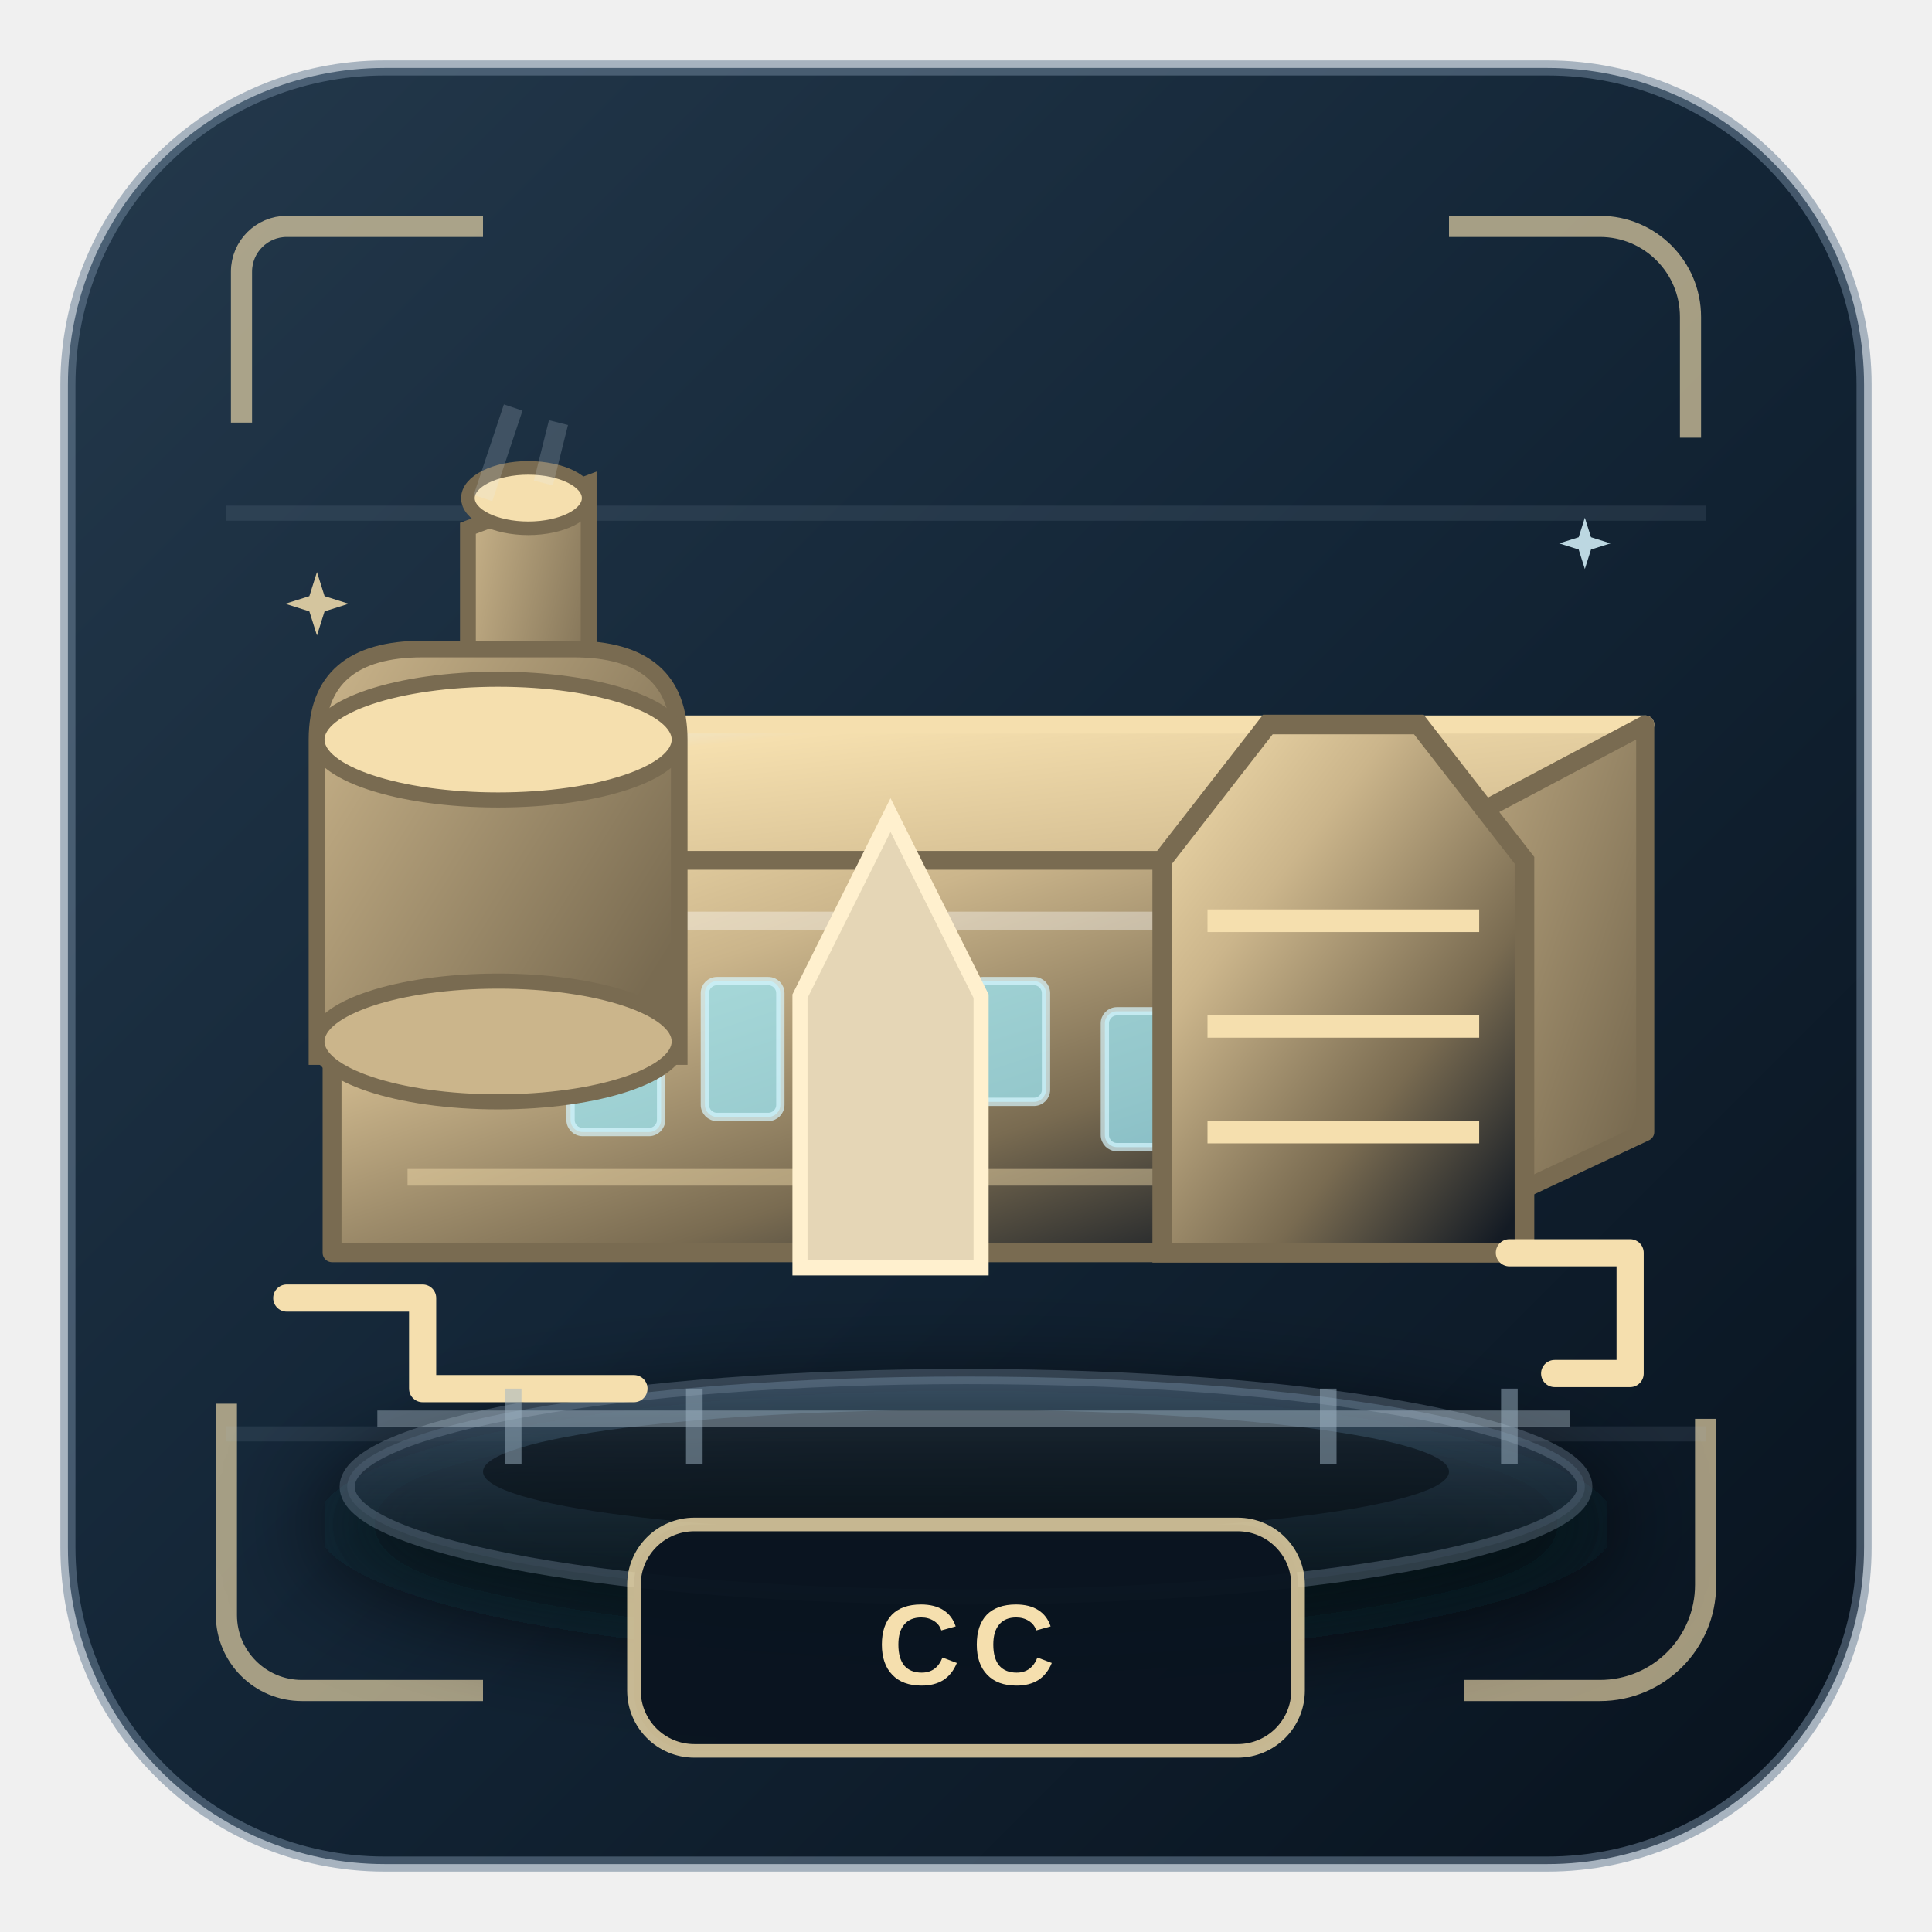
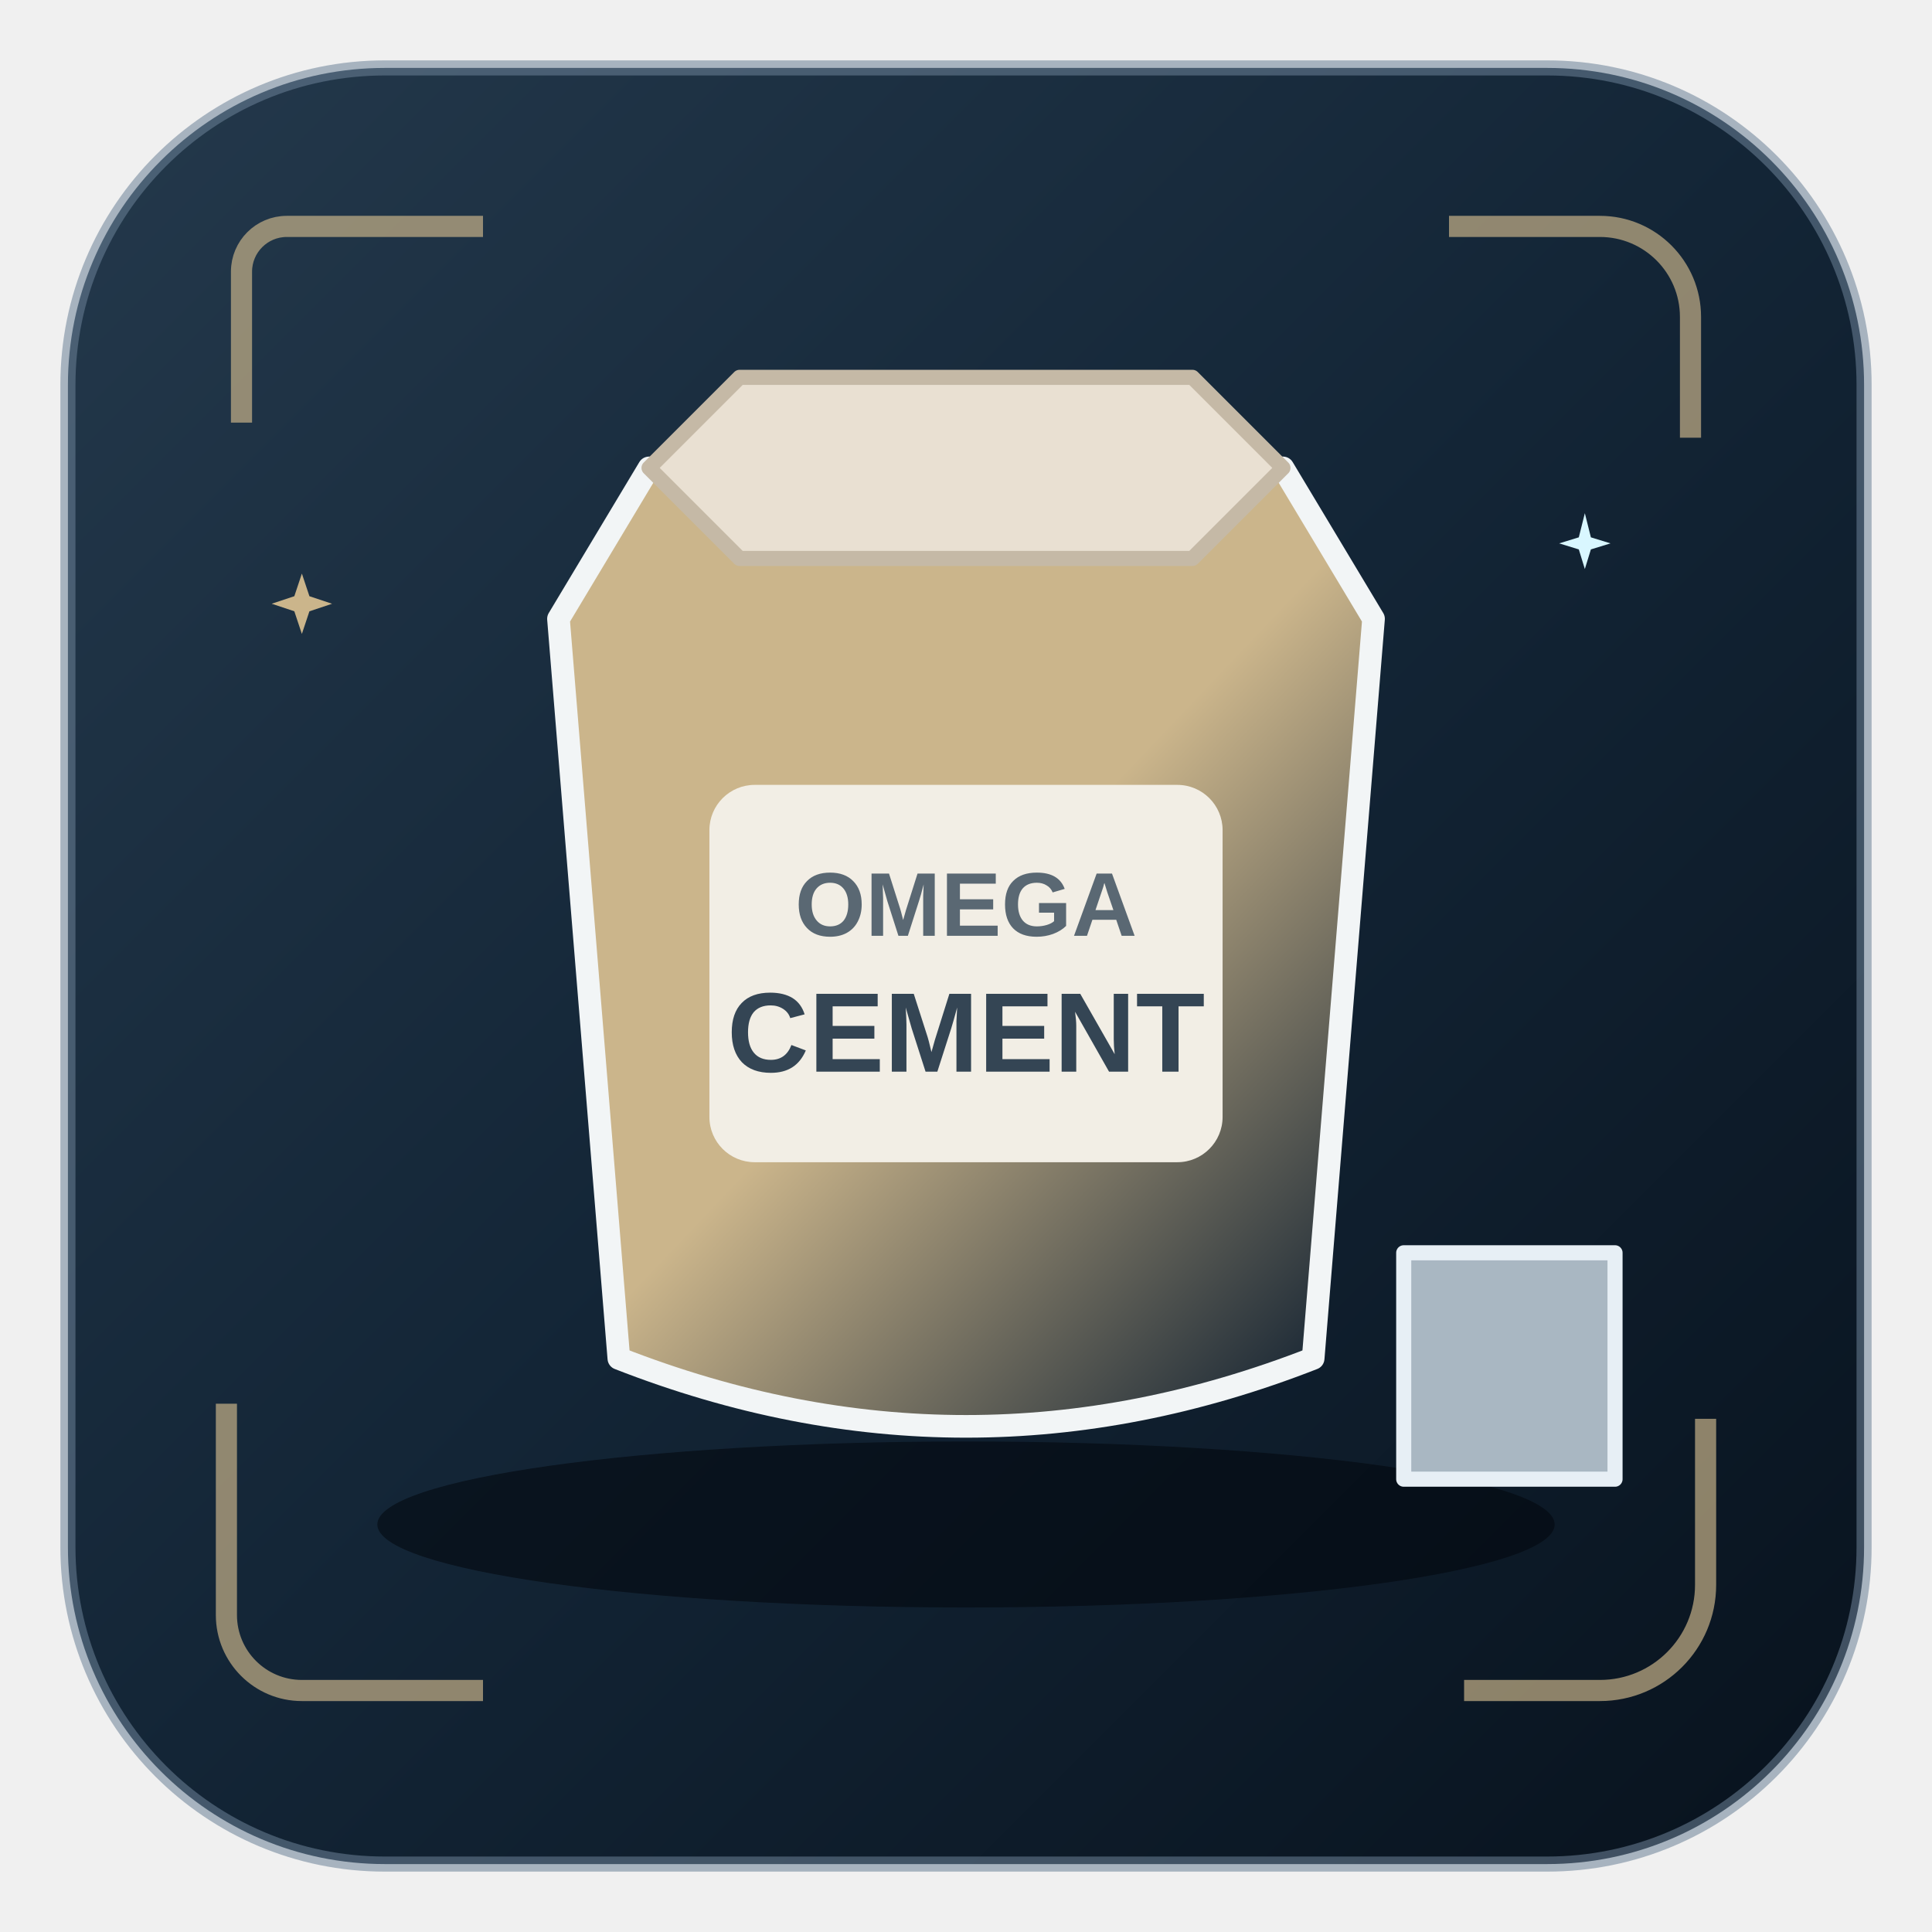
- <svg xmlns="http://www.w3.org/2000/svg" width="128" height="128" viewBox="0 0 128 128" role="img" aria-labelledby="omega-cement-concrete-plant-title omega-cement-concrete-plant-desc" data-omega-icon-kind="factory" data-omega-icon-id="CEMENT_CONCRETE_PLANT">
+ <svg xmlns="http://www.w3.org/2000/svg" width="128" height="128" viewBox="0 0 128 128" role="img" aria-labelledby="omega-cement-concrete-plant-title omega-cement-concrete-plant-desc" data-omega-icon-kind="factory" data-omega-icon-id="CEMENT_CONCRETE_PLANT" data-omega-icon-motif="cement-sack">
  <defs>
-     <linearGradient id="omega-cement-concrete-plant-bg" x1="0" y1="0" x2="1" y2="1">
+     <linearGradient id="cement-concrete-plant-bg" x1="0" y1="0" x2="1" y2="1">
      <stop offset="0" stop-color="#24394c" />
      <stop offset=".5" stop-color="#132536" />
      <stop offset="1" stop-color="#08121d" />
    </linearGradient>
-     <linearGradient id="omega-cement-concrete-plant-metal" x1="0" y1="0" x2=".9" y2="1">
-       <stop offset="0" stop-color="#f5dfae" />
-       <stop offset=".32" stop-color="#cbb58b" />
-       <stop offset=".7" stop-color="#796b51" />
-       <stop offset="1" stop-color="#141b24" />
+     <linearGradient id="cement-concrete-plant-accent" x1="0" y1="0" x2=".9" y2="1">
+       <stop offset="0" stop-color="#cbb58b" />
+       <stop offset=".52" stop-color="#cbb58b" />
+       <stop offset="1" stop-color="#142332" />
    </linearGradient>
-     <linearGradient id="omega-cement-concrete-plant-top" x1="0" y1="0" x2="1" y2="1">
-       <stop offset="0" stop-color="#ffffff" stop-opacity=".9" />
-       <stop offset=".22" stop-color="#f5dfae" />
-       <stop offset="1" stop-color="#cbb58b" />
-     </linearGradient>
-     <linearGradient id="omega-cement-concrete-plant-side" x1="0" y1="0" x2="1" y2=".7">
-       <stop offset="0" stop-color="#cbb58b" />
-       <stop offset="1" stop-color="#796b51" />
-     </linearGradient>
-     <linearGradient id="omega-cement-concrete-plant-floor" x1="0" y1="0" x2="0" y2="1">
-       <stop offset="0" stop-color="#41576b" stop-opacity=".85" />
-       <stop offset="1" stop-color="#172534" stop-opacity=".25" />
-     </linearGradient>
-     <filter id="omega-cement-concrete-plant-shadow" x="-40%" y="-40%" width="180%" height="200%">
-       <feGaussianBlur stdDeviation="3.1" />
-     </filter>
  </defs>
-   <rect x="4.5" y="4.5" width="119" height="119" rx="21" fill="url(#omega-cement-concrete-plant-bg)" stroke="#6b8297" stroke-opacity=".55" stroke-width="1" />
-   <path d="M16 28V18a3 3 0 0 1 3-3h13M96 15h10a6 6 0 0 1 6 6v8M15 93v14a5 5 0 0 0 5 5h12M97 112h9a7 7 0 0 0 7-7V94" fill="none" stroke="#f5dfae" stroke-opacity=".65" stroke-width="1.4" />
-   <path d="M15 34H113M15 95H113" stroke="#a5bac8" stroke-opacity=".11" />
-   <ellipse cx="64" cy="101" rx="43" ry="8.8" fill="#02070d" opacity=".7" filter="url(#omega-cement-concrete-plant-shadow)" />
-   <ellipse cx="64" cy="98.5" rx="41" ry="7.3" fill="url(#omega-cement-concrete-plant-floor)" stroke="#75889a" stroke-opacity=".38" />
-   <ellipse cx="64" cy="97.5" rx="32" ry="4.1" fill="#030a10" opacity=".52" />
-   <g stroke-linejoin="round">
-     <path d="M22 57 39 48 109 48 92 57Z" fill="url(#omega-cement-concrete-plant-top)" stroke="#f5dfae" stroke-width="1.2" />
-     <path d="M22 57 92 57 92 83 22 83Z" fill="url(#omega-cement-concrete-plant-metal)" stroke="#796b51" stroke-width="1.25" />
-     <path d="M92 57 109 48 109 75 92 83Z" fill="url(#omega-cement-concrete-plant-side)" stroke="#796b51" stroke-width="1.2" />
-     <path d="M27 61H87" stroke="#fff" stroke-opacity=".38" stroke-width="1.2" />
-     <path d="M27 78H87" stroke="#f5dfae" stroke-opacity=".45" stroke-width="1.1" />
+   <rect x="4.5" y="4.5" width="119" height="119" rx="21" fill="url(#cement-concrete-plant-bg)" stroke="#6b8297" stroke-opacity=".55" />
+   <path d="M16 28V18a3 3 0 0 1 3-3h13M96 15h10a6 6 0 0 1 6 6v8M15 93v14a5 5 0 0 0 5 5h12M97 112h9a7 7 0 0 0 7-7V94" fill="none" stroke="#cbb58b" stroke-opacity=".68" stroke-width="1.4" />
+   <ellipse cx="64" cy="101" rx="39" ry="5.5" fill="#02070d" opacity=".58" />
+   <g stroke-linecap="round" stroke-linejoin="round">
+     <path d="M43 31H85L91 41 87 90Q64 99 41 90L37 41Z" fill="url(#cement-concrete-plant-accent)" stroke="#f2f5f6" stroke-width="1.5" />
+     <path d="M43 31 49 25H79L85 31 79 37H49Z" fill="#e9e0d2" stroke="#c5b9a6" />
+     <rect x="47" y="52" width="34" height="25" rx="3" fill="#f2eee5" />
+     <text x="64" y="62" text-anchor="middle" fill="#5a6873" font-size="6" font-family="Arial,sans-serif" font-weight="800">OMEGA</text>
+     <text x="64" y="71" text-anchor="middle" fill="#344554" font-size="7.5" font-family="Arial,sans-serif" font-weight="900">CEMENT</text>
+     <path d="M93 83H107V98H93Z" fill="#a9b7c2" stroke="#e7eff5" />
  </g>
-   <rect x="29.0" y="65" width="5" height="7" rx=".8" fill="#e6c96f" fill-opacity=".92" stroke="#d7f7ff" stroke-opacity=".7" stroke-width=".55" />
-   <rect x="37.8" y="67" width="6" height="8" rx=".8" fill="#9be4f3" fill-opacity=".75" stroke="#d7f7ff" stroke-opacity=".7" stroke-width=".55" />
-   <rect x="46.7" y="65" width="5" height="9" rx=".8" fill="#9be4f3" fill-opacity=".75" stroke="#d7f7ff" stroke-opacity=".7" stroke-width=".55" />
-   <rect x="55.5" y="67" width="6" height="7" rx=".8" fill="#e6c96f" fill-opacity=".92" stroke="#d7f7ff" stroke-opacity=".7" stroke-width=".55" />
-   <rect x="64.3" y="65" width="5" height="8" rx=".8" fill="#9be4f3" fill-opacity=".75" stroke="#d7f7ff" stroke-opacity=".7" stroke-width=".55" />
-   <rect x="73.2" y="67" width="6" height="9" rx=".8" fill="#9be4f3" fill-opacity=".75" stroke="#d7f7ff" stroke-opacity=".7" stroke-width=".55" />
-   <path d="M31 58V35L39 32V58Z" fill="url(#omega-cement-concrete-plant-side)" stroke="#796b51" stroke-width="1.05" />
-   <ellipse cx="35" cy="33" rx="4" ry="2" fill="#f5dfae" stroke="#796b51" stroke-width=".9" />
-   <path d="M32 33l2-6M36 32l1-4" stroke="#e7f3fb" stroke-opacity=".18" stroke-width="1.3" />
-   <path d="M77 57 84 48 94 48 101 57V83H77Z" fill="url(#omega-cement-concrete-plant-metal)" stroke="#796b51" stroke-width="1.3" />
-   <path d="M80 61H98M80 68H98M80 75H98" stroke="#f5dfae" stroke-width="1.5" />
-   <path d="M21 70V49Q21 43 28 43H38Q45 43 45 49V70Z" fill="url(#omega-cement-concrete-plant-side)" stroke="#796b51" stroke-width="1.1" />
-   <ellipse cx="33" cy="49" rx="12" ry="4" fill="#f5dfae" stroke="#796b51" stroke-width="1" />
-   <ellipse cx="33" cy="69" rx="12" ry="4" fill="#cbb58b" stroke="#796b51" stroke-width="1" />
-   <path d="M53 66l6-12 6 12v18H53Z" fill="#e5d6b6" stroke="#fff0ce" stroke-width="1" />
-   <path d="M19 86H28V92H42M100 83H108V91H103" fill="none" stroke="#f5dfae" stroke-width="1.8" stroke-linecap="round" stroke-linejoin="round" />
-   <path d="M25 94H104" stroke="#d2e3ed" stroke-opacity=".35" stroke-width="1.1" />
-   <path d="M34 92V97M46 92V97M88 92V97M100 92V97" stroke="#9eb4c4" stroke-opacity=".5" stroke-width="1.1" />
-   <rect x="42" y="101" width="44" height="15" rx="4" fill="#0a1420" fill-opacity=".95" stroke="#f5dfae" stroke-opacity=".8" stroke-width=".9" />
-   <text x="64" y="111.6" text-anchor="middle" font-family="Arial,Helvetica,sans-serif" font-size="7.6" font-weight="800" letter-spacing=".8" fill="#f5dfae">CC</text>
-   <path d="M21 37.9L21.504 39.496 23.1 40 21.504 40.504 21 42.1 20.496 40.504 18.9 40 20.496 39.496Z" fill="#f5dfae" opacity=".85" />
-   <path d="M105 34.3L105.408 35.592 106.7 36 105.408 36.408 105 37.7 104.592 36.408 103.3 36 104.592 35.592Z" fill="#d9f7ff" opacity=".85" />
+   <path d="M20 38 20.5 39.5 22 40 20.5 40.5 20 42 19.5 40.5 18 40 19.5 39.5Z" fill="#cbb58b" />
+   <path d="M105 34 105.4 35.6 106.7 36 105.4 36.4 105 37.7 104.6 36.4 103.3 36 104.6 35.6Z" fill="#d9f7ff" />
</svg>
